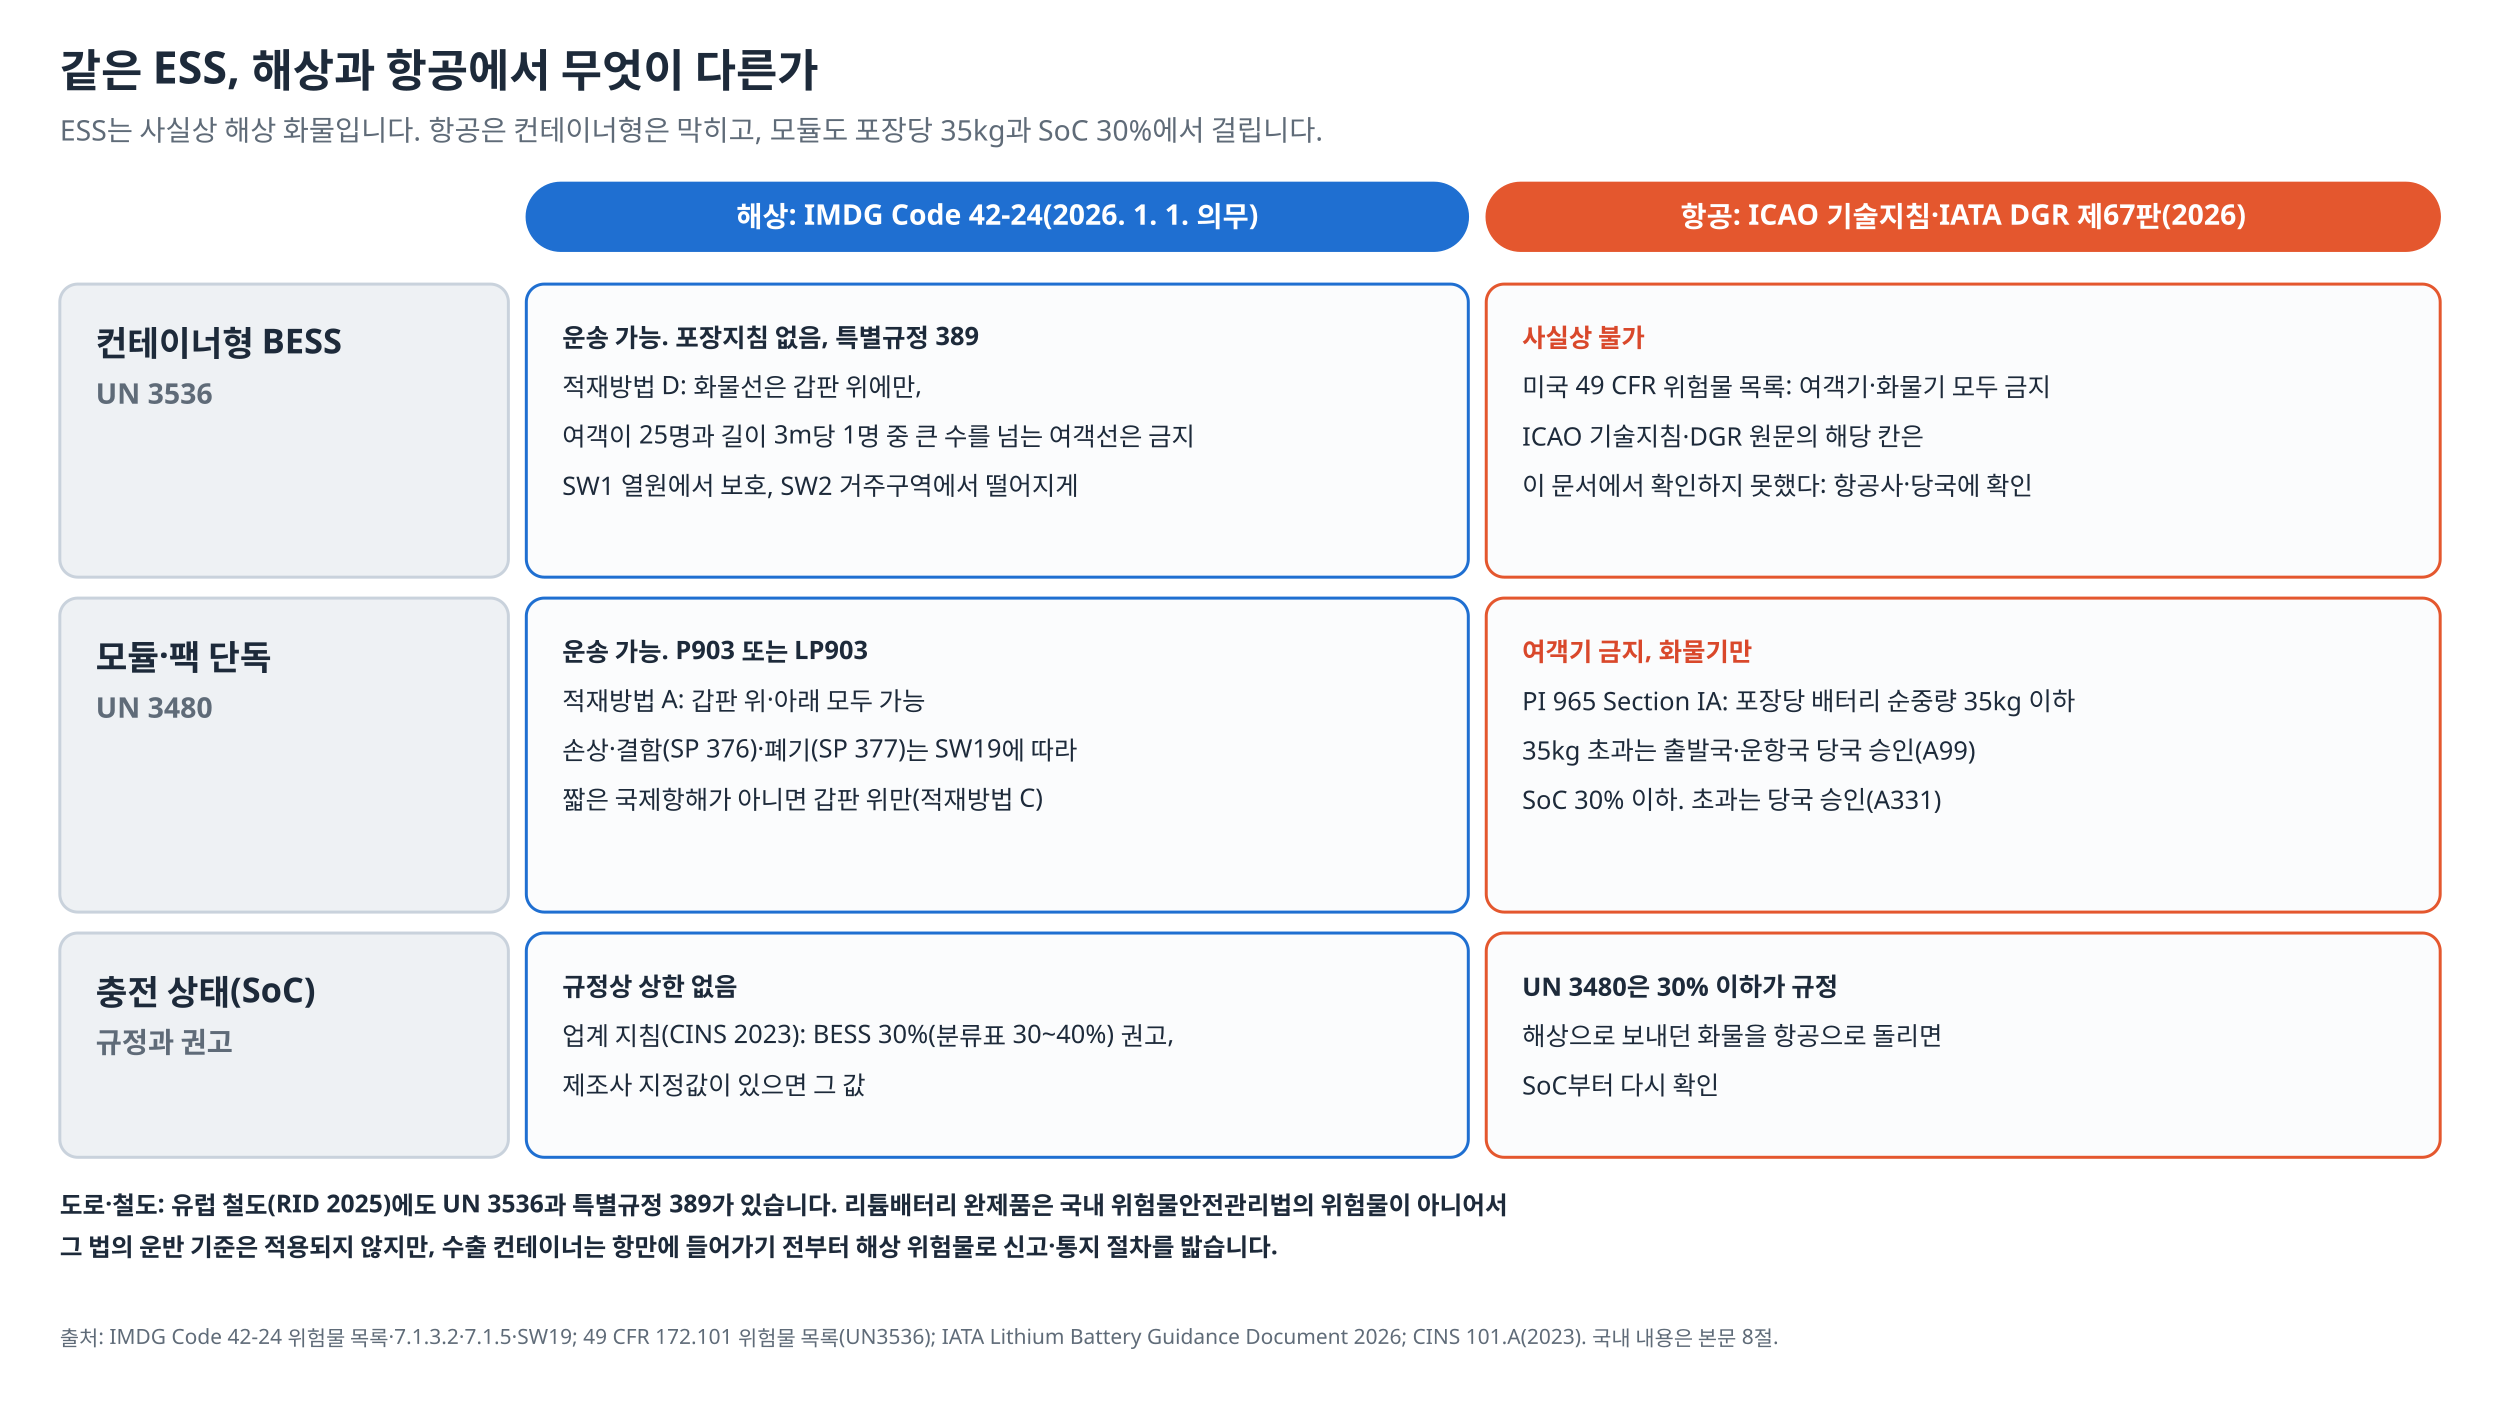
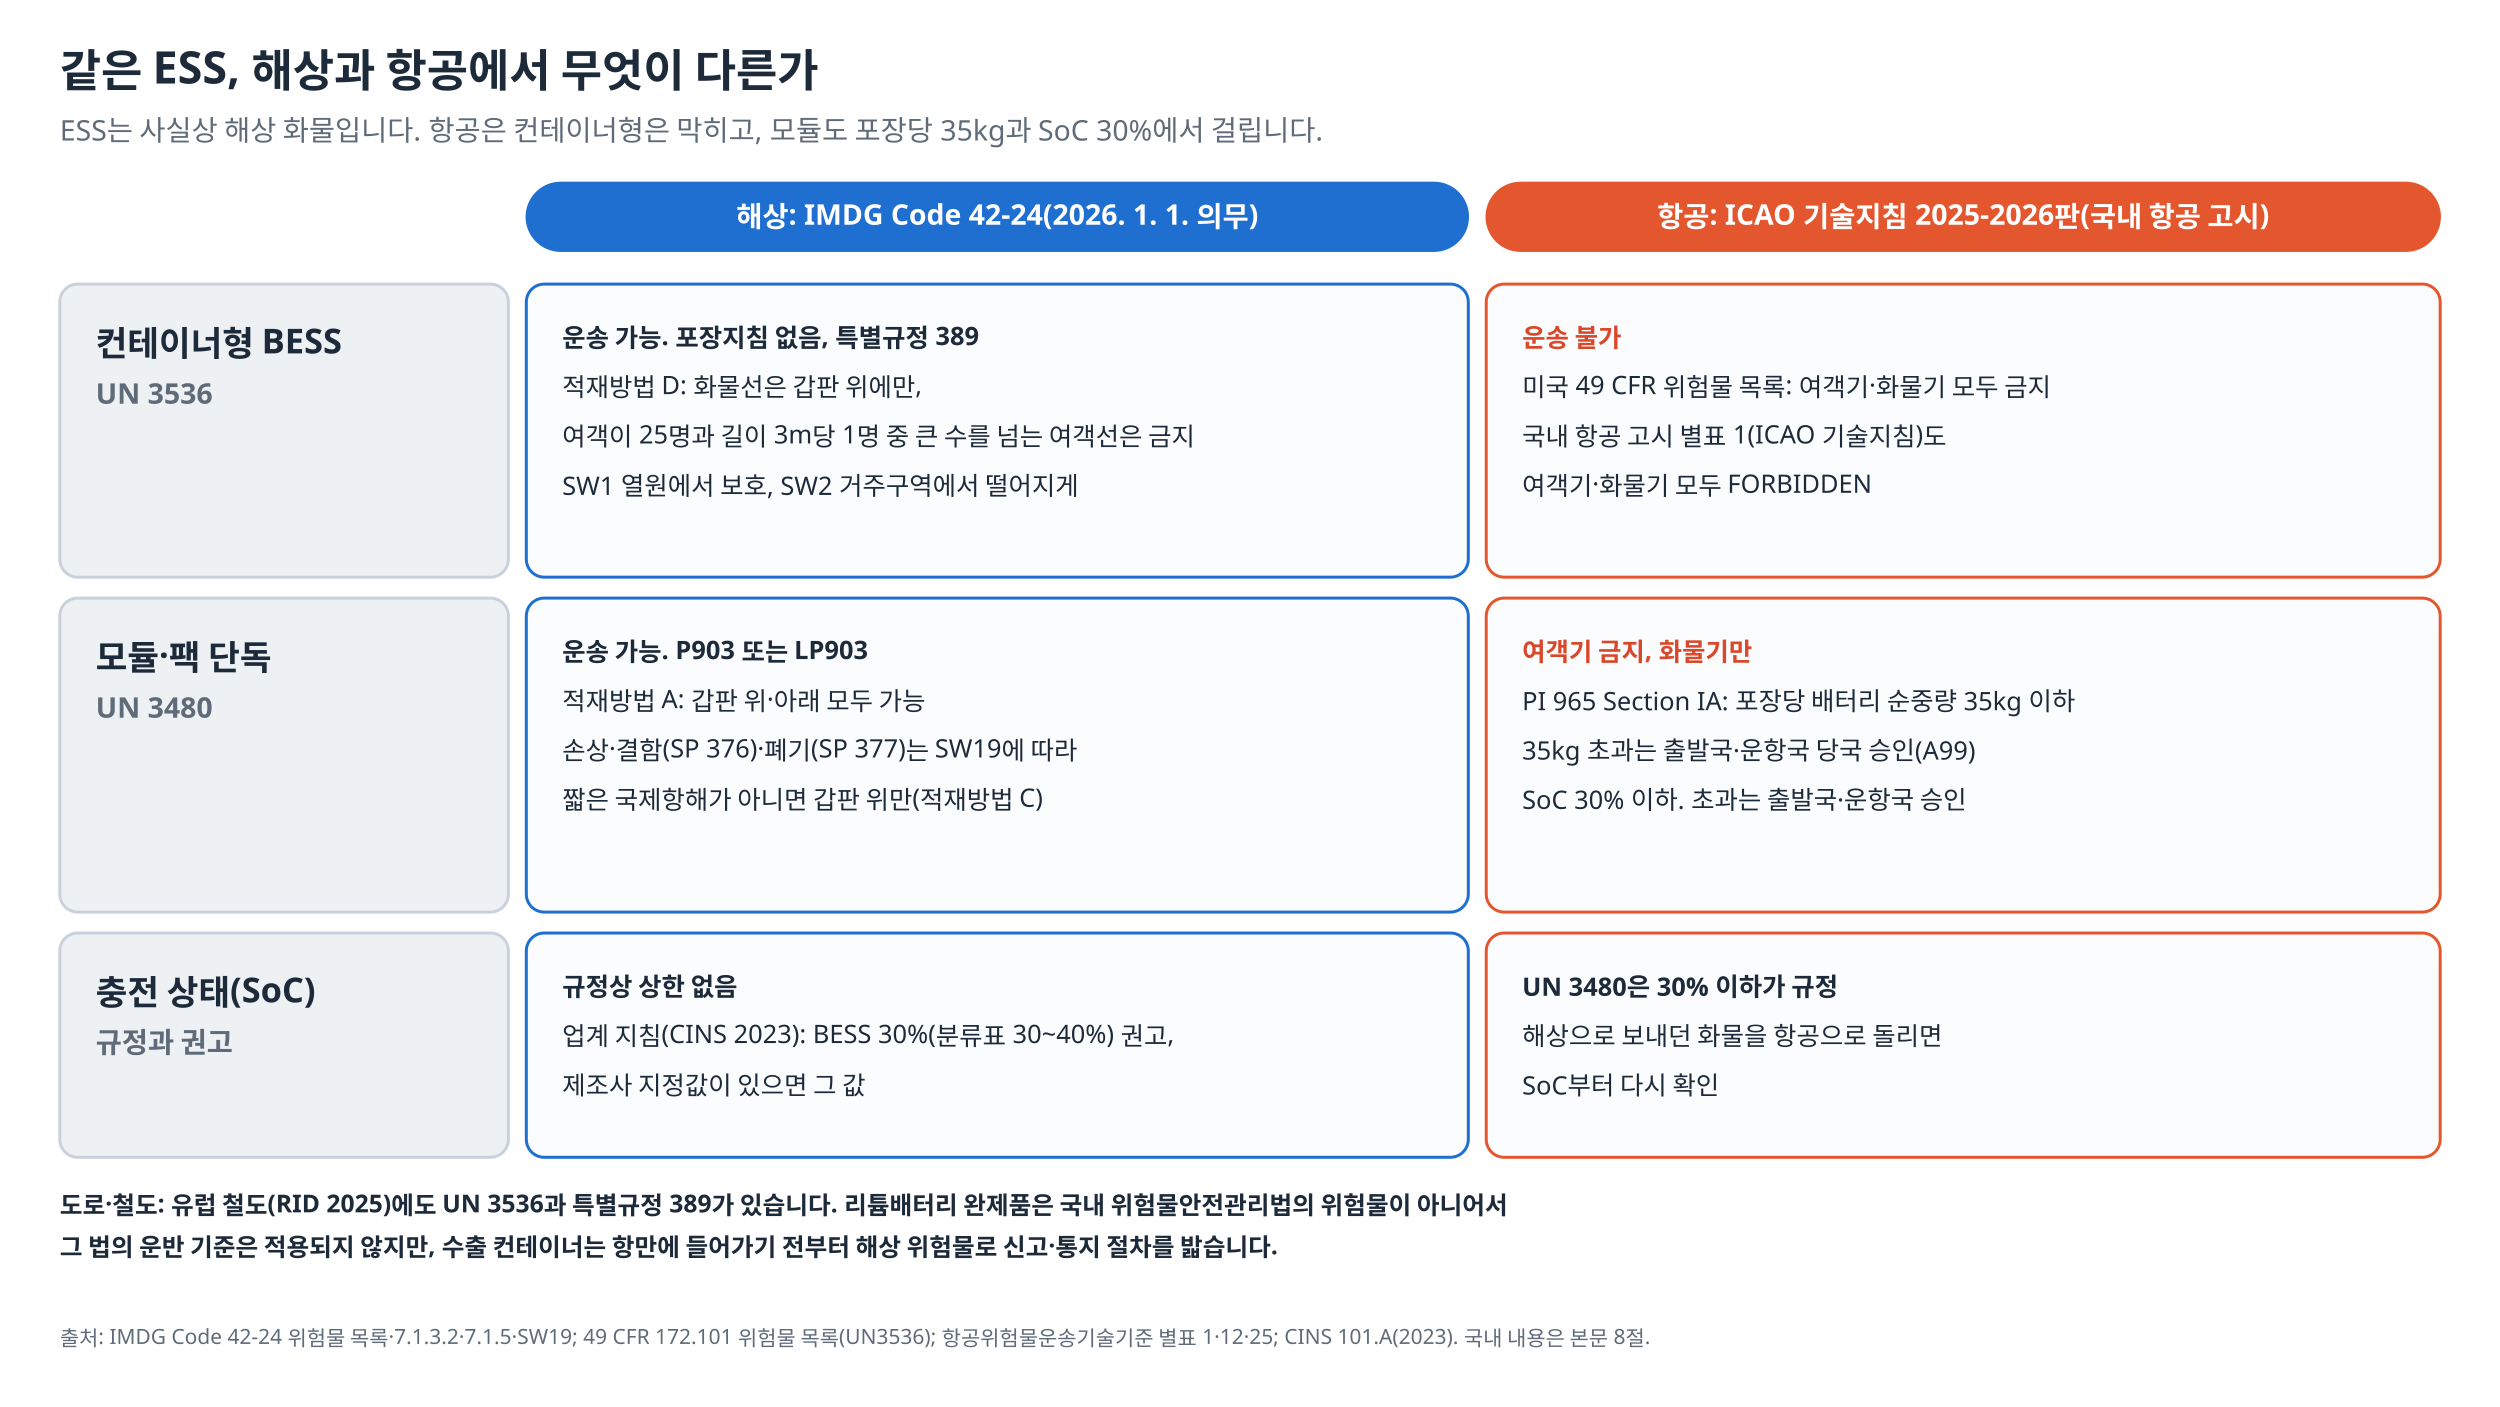
<svg xmlns="http://www.w3.org/2000/svg" viewBox="0 0 1672 941" width="1672" height="941" font-family="Pretendard, 'Noto Sans KR', 'Malgun Gothic', 'Apple SD Gothic Neo', sans-serif">
  <defs>
    <marker id="a-red" viewBox="0 0 10 10" refX="8" refY="5" markerWidth="7" markerHeight="7" orient="auto-start-reverse">
      <path d="M0 0 10 5 0 10z" fill="#d9482b" />
    </marker>
    <marker id="a-blue" viewBox="0 0 10 10" refX="8" refY="5" markerWidth="7" markerHeight="7" orient="auto-start-reverse">
      <path d="M0 0 10 5 0 10z" fill="#1f6fd1" />
    </marker>
    <marker id="a-green" viewBox="0 0 10 10" refX="8" refY="5" markerWidth="7" markerHeight="7" orient="auto-start-reverse">
      <path d="M0 0 10 5 0 10z" fill="#1f8a5b" />
    </marker>
    <marker id="a-ink" viewBox="0 0 10 10" refX="8" refY="5" markerWidth="7" markerHeight="7" orient="auto-start-reverse">
      <path d="M0 0 10 5 0 10z" fill="#1d2a3a" />
    </marker>
    <marker id="a-sub" viewBox="0 0 10 10" refX="8" refY="5" markerWidth="7" markerHeight="7" orient="auto-start-reverse">
      <path d="M0 0 10 5 0 10z" fill="#5f6b78" />
    </marker>
    <marker id="a-orange" viewBox="0 0 10 10" refX="8" refY="5" markerWidth="7" markerHeight="7" orient="auto-start-reverse">
      <path d="M0 0 10 5 0 10z" fill="#e4572e" />
    </marker>
  </defs>
  <rect width="1672" height="941" fill="#ffffff" />
  <text x="40" y="58" font-size="30" font-weight="800" fill="#1d2a3a" text-anchor="start">같은 ESS, 해상과 항공에서 무엇이 다른가</text>
  <text x="40" y="94" font-size="19" font-weight="500" fill="#5f6b78" text-anchor="start">ESS는 사실상 해상 화물입니다. 항공은 컨테이너형은 막히고, 모듈도 포장당 35kg과 SoC 30%에서 걸립니다.</text>
  <rect x="352" y="122" width="630" height="46" fill="#1f6fd1" stroke="#1f6fd1" stroke-width="1" rx="23.0" />
  <text x="667.0" y="151.65" font-size="19" font-weight="800" fill="#ffffff" text-anchor="middle">해상: IMDG Code 42-24(2026. 1. 1. 의무)</text>
  <rect x="994" y="122" width="638" height="46" fill="#e4572e" stroke="#e4572e" stroke-width="1" rx="23.0" />
-   <text x="1313.0" y="151.65" font-size="19" font-weight="800" fill="#ffffff" text-anchor="middle">항공: ICAO 기술지침·IATA DGR 제67판(2026)</text>
+   <text x="1313.0" y="151.65" font-size="19" font-weight="800" fill="#ffffff" text-anchor="middle">항공: ICAO 기술지침 2025-2026판(국내 항공 고시)</text>
  <rect x="40" y="190" width="300" height="196" fill="#eef1f4" stroke="#c9d2dc" stroke-width="2" rx="12" />
  <text x="64" y="238" font-size="23" font-weight="800" fill="#1d2a3a" text-anchor="start">컨테이너형 BESS</text>
  <text x="64" y="270" font-size="19" font-weight="700" fill="#5f6b78" text-anchor="start">UN 3536</text>
  <rect x="352" y="190" width="630" height="196" fill="#fbfcfd" stroke="#1f6fd1" stroke-width="2" rx="12" />
  <text x="376" y="232" font-size="17" font-weight="700" fill="#1d2a3a" text-anchor="start">운송 가능. 포장지침 없음, 특별규정 389</text>
  <text x="376" y="265" font-size="17" font-weight="500" fill="#1d2a3a" text-anchor="start">적재방법 D: 화물선은 갑판 위에만,</text>
  <text x="376" y="298" font-size="17" font-weight="500" fill="#1d2a3a" text-anchor="start">여객이 25명과 길이 3m당 1명 중 큰 수를 넘는 여객선은 금지</text>
  <text x="376" y="331" font-size="17" font-weight="500" fill="#1d2a3a" text-anchor="start">SW1 열원에서 보호, SW2 거주구역에서 떨어지게</text>
  <rect x="994" y="190" width="638" height="196" fill="#fbfcfd" stroke="#e4572e" stroke-width="2" rx="12" />
-   <text x="1018" y="232" font-size="17" font-weight="800" fill="#d9482b" text-anchor="start">사실상 불가</text>
+   <text x="1018" y="232" font-size="17" font-weight="800" fill="#d9482b" text-anchor="start">운송 불가</text>
  <text x="1018" y="265" font-size="17" font-weight="500" fill="#1d2a3a" text-anchor="start">미국 49 CFR 위험물 목록: 여객기·화물기 모두 금지</text>
-   <text x="1018" y="298" font-size="17" font-weight="500" fill="#1d2a3a" text-anchor="start">ICAO 기술지침·DGR 원문의 해당 칸은</text>
-   <text x="1018" y="331" font-size="17" font-weight="500" fill="#1d2a3a" text-anchor="start">이 문서에서 확인하지 못했다: 항공사·당국에 확인</text>
+   <text x="1018" y="298" font-size="17" font-weight="500" fill="#1d2a3a" text-anchor="start">국내 항공 고시 별표 1(ICAO 기술지침)도</text>
+   <text x="1018" y="331" font-size="17" font-weight="500" fill="#1d2a3a" text-anchor="start">여객기·화물기 모두 FORBIDDEN</text>
  <rect x="40" y="400" width="300" height="210" fill="#eef1f4" stroke="#c9d2dc" stroke-width="2" rx="12" />
  <text x="64" y="448" font-size="23" font-weight="800" fill="#1d2a3a" text-anchor="start">모듈·팩 단독</text>
  <text x="64" y="480" font-size="19" font-weight="700" fill="#5f6b78" text-anchor="start">UN 3480</text>
  <rect x="352" y="400" width="630" height="210" fill="#fbfcfd" stroke="#1f6fd1" stroke-width="2" rx="12" />
  <text x="376" y="442" font-size="17" font-weight="700" fill="#1d2a3a" text-anchor="start">운송 가능. P903 또는 LP903</text>
  <text x="376" y="475" font-size="17" font-weight="500" fill="#1d2a3a" text-anchor="start">적재방법 A: 갑판 위·아래 모두 가능</text>
  <text x="376" y="508" font-size="17" font-weight="500" fill="#1d2a3a" text-anchor="start">손상·결함(SP 376)·폐기(SP 377)는 SW19에 따라</text>
  <text x="376" y="541" font-size="17" font-weight="500" fill="#1d2a3a" text-anchor="start">짧은 국제항해가 아니면 갑판 위만(적재방법 C)</text>
  <rect x="994" y="400" width="638" height="210" fill="#fbfcfd" stroke="#e4572e" stroke-width="2" rx="12" />
  <text x="1018" y="442" font-size="17" font-weight="800" fill="#d9482b" text-anchor="start">여객기 금지, 화물기만</text>
  <text x="1018" y="475" font-size="17" font-weight="500" fill="#1d2a3a" text-anchor="start">PI 965 Section IA: 포장당 배터리 순중량 35kg 이하</text>
  <text x="1018" y="508" font-size="17" font-weight="500" fill="#1d2a3a" text-anchor="start">35kg 초과는 출발국·운항국 당국 승인(A99)</text>
-   <text x="1018" y="541" font-size="17" font-weight="500" fill="#1d2a3a" text-anchor="start">SoC 30% 이하. 초과는 당국 승인(A331)</text>
+   <text x="1018" y="541" font-size="17" font-weight="500" fill="#1d2a3a" text-anchor="start">SoC 30% 이하. 초과는 출발국·운항국 승인</text>
  <rect x="40" y="624" width="300" height="150" fill="#eef1f4" stroke="#c9d2dc" stroke-width="2" rx="12" />
  <text x="64" y="672" font-size="23" font-weight="800" fill="#1d2a3a" text-anchor="start">충전 상태(SoC)</text>
  <text x="64" y="704" font-size="19" font-weight="700" fill="#5f6b78" text-anchor="start">규정과 권고</text>
  <rect x="352" y="624" width="630" height="150" fill="#fbfcfd" stroke="#1f6fd1" stroke-width="2" rx="12" />
  <text x="376" y="666" font-size="17" font-weight="700" fill="#1d2a3a" text-anchor="start">규정상 상한 없음</text>
  <text x="376" y="699" font-size="17" font-weight="500" fill="#1d2a3a" text-anchor="start">업계 지침(CINS 2023): BESS 30%(분류표 30~40%) 권고,</text>
  <text x="376" y="732" font-size="17" font-weight="500" fill="#1d2a3a" text-anchor="start">제조사 지정값이 있으면 그 값</text>
  <rect x="994" y="624" width="638" height="150" fill="#fbfcfd" stroke="#e4572e" stroke-width="2" rx="12" />
  <text x="1018" y="666" font-size="17" font-weight="700" fill="#1d2a3a" text-anchor="start">UN 3480은 30% 이하가 규정</text>
  <text x="1018" y="699" font-size="17" font-weight="500" fill="#1d2a3a" text-anchor="start">해상으로 보내던 화물을 항공으로 돌리면</text>
  <text x="1018" y="732" font-size="17" font-weight="500" fill="#1d2a3a" text-anchor="start">SoC부터 다시 확인</text>
  <text x="40" y="812" font-size="16.5" font-weight="600" fill="#1d2a3a" text-anchor="start">도로·철도: 유럽 철도(RID 2025)에도 UN 3536과 특별규정 389가 있습니다. 리튬배터리 완제품은 국내 위험물안전관리법의 위험물이 아니어서</text>
  <text x="40" y="840" font-size="16.5" font-weight="600" fill="#1d2a3a" text-anchor="start">그 법의 운반 기준은 적용되지 않지만, 수출 컨테이너는 항만에 들어가기 전부터 해상 위험물로 신고·통지 절차를 밟습니다.</text>
-   <text x="40" y="900" font-size="14" font-weight="500" fill="#5f6b78" text-anchor="start">출처: IMDG Code 42-24 위험물 목록·7.1.3.2·7.1.5·SW19; 49 CFR 172.101 위험물 목록(UN3536); IATA Lithium Battery Guidance Document 2026; CINS 101.A(2023). 국내 내용은 본문 8절.</text>
+   <text x="40" y="900" font-size="14" font-weight="500" fill="#5f6b78" text-anchor="start">출처: IMDG Code 42-24 위험물 목록·7.1.3.2·7.1.5·SW19; 49 CFR 172.101 위험물 목록(UN3536); 항공위험물운송기술기준 별표 1·12·25; CINS 101.A(2023). 국내 내용은 본문 8절.</text>
</svg>
